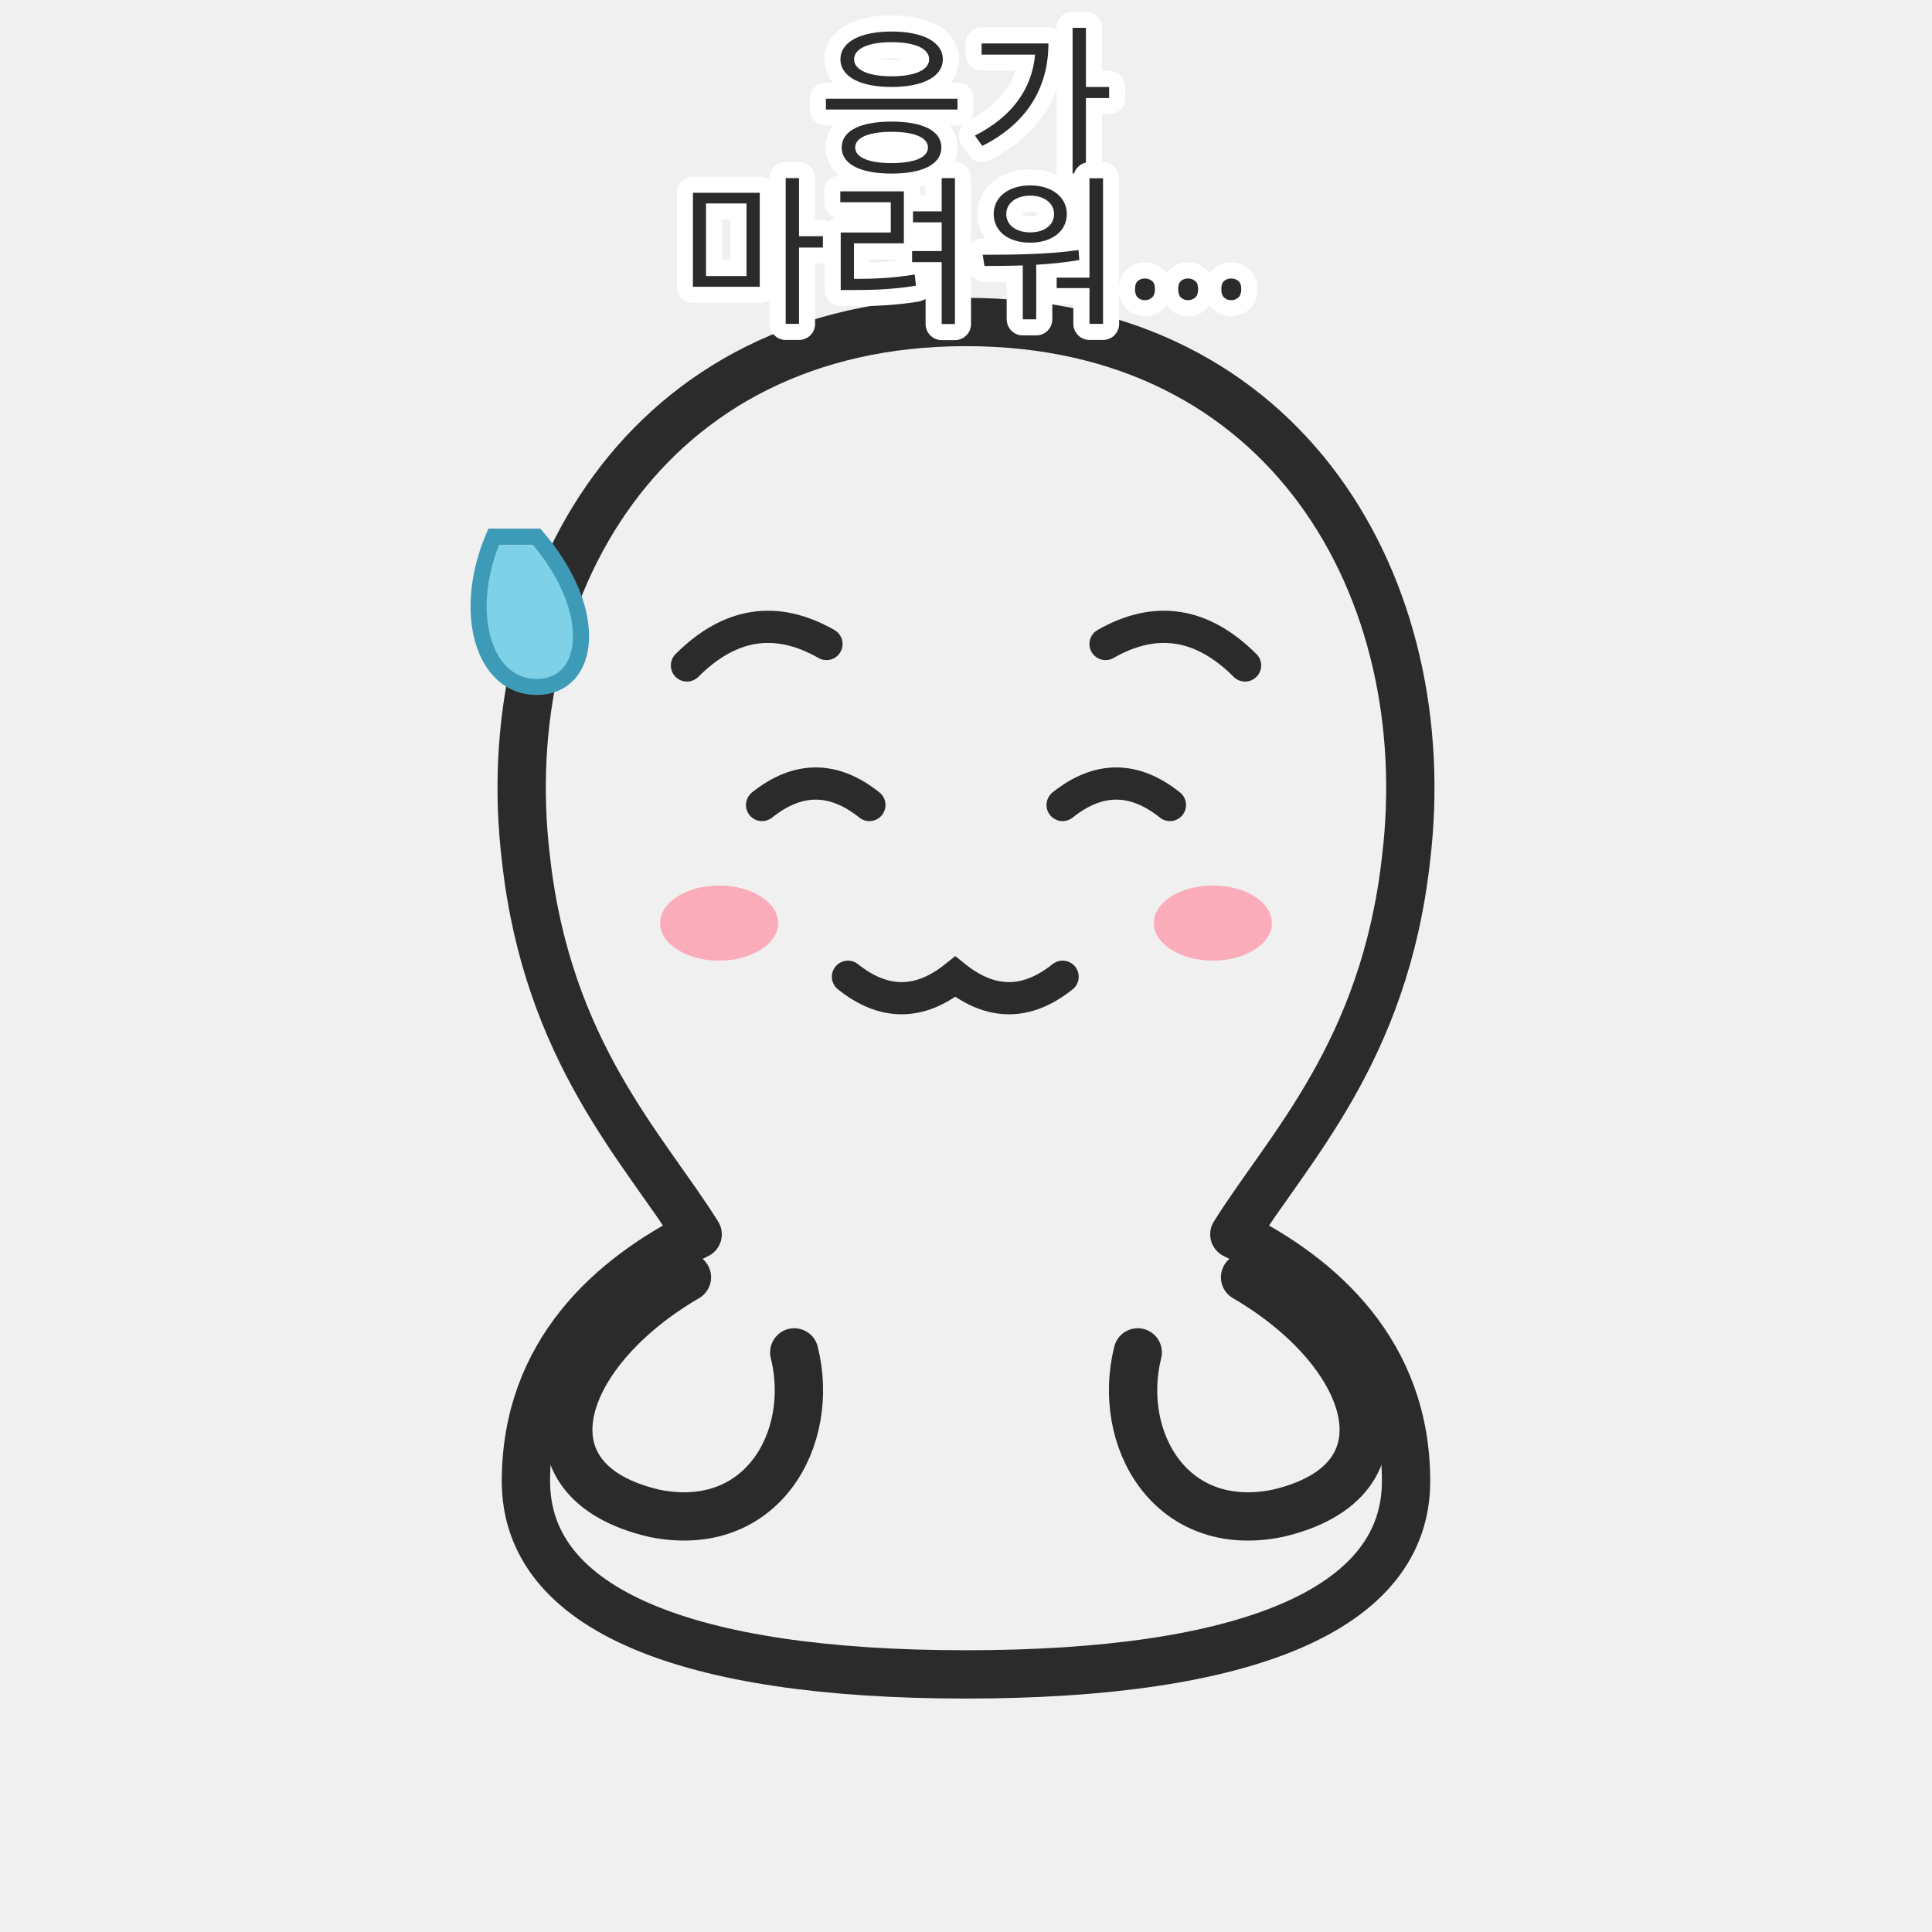
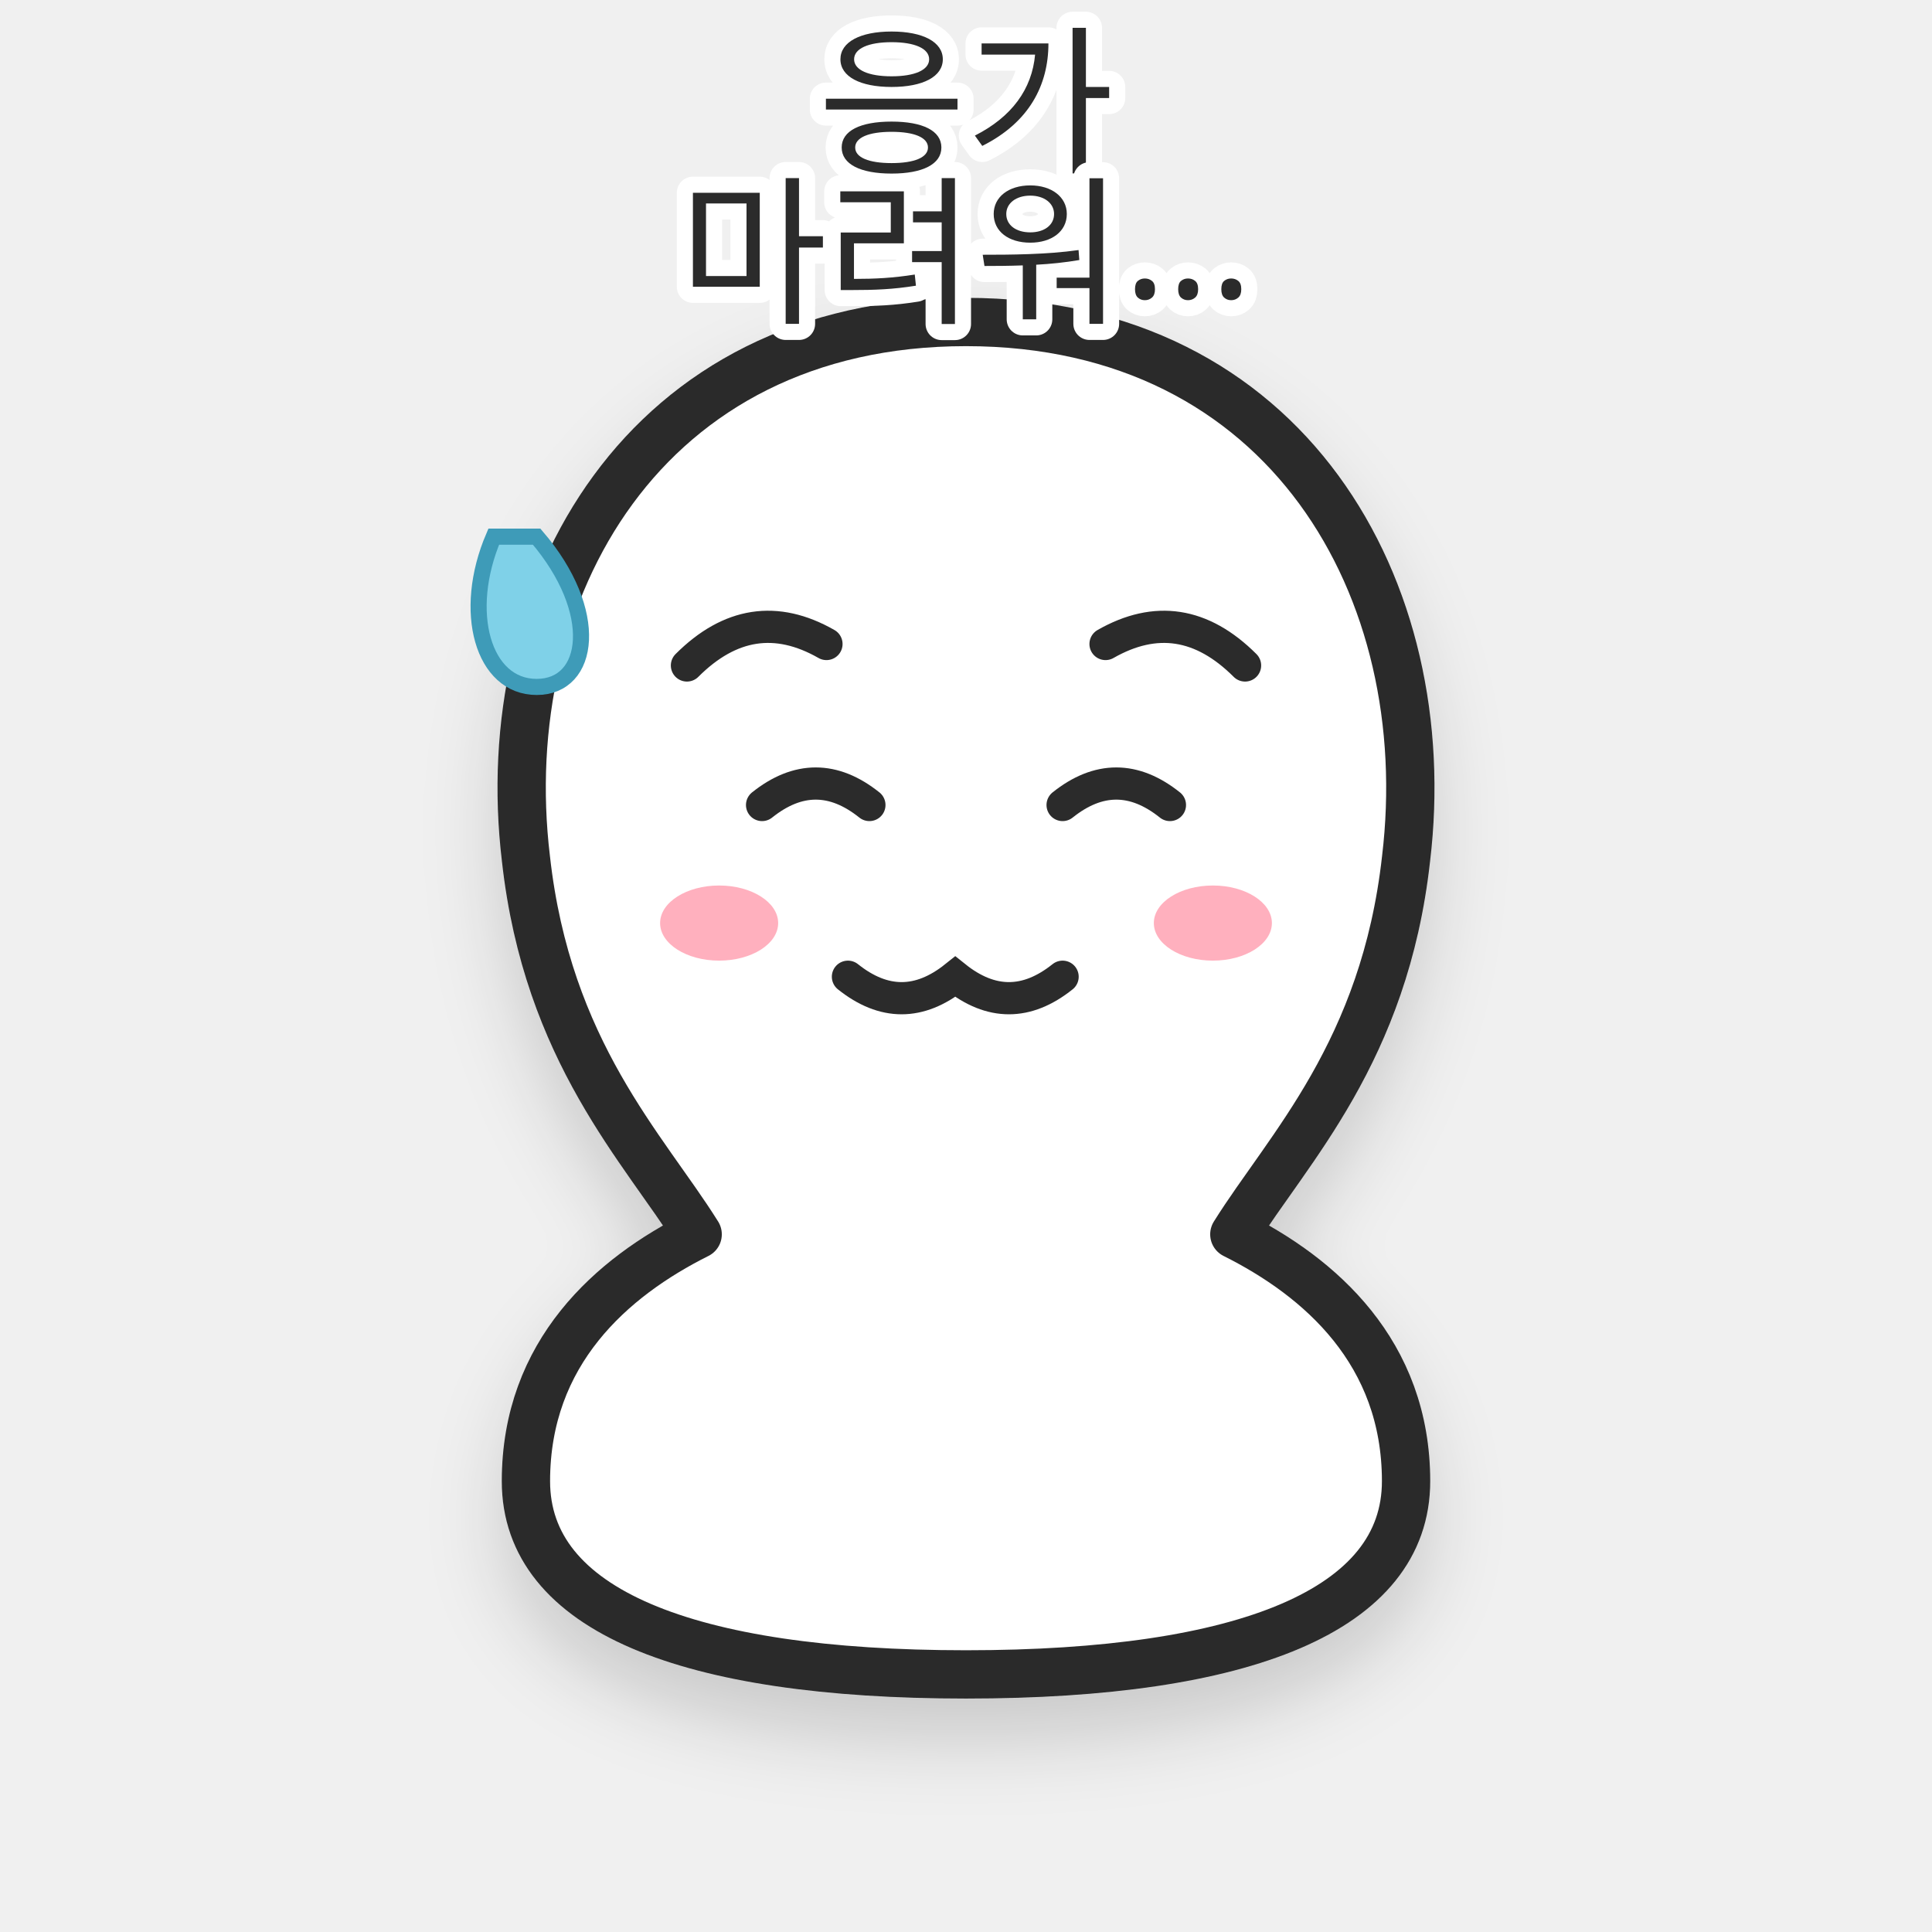
<svg xmlns="http://www.w3.org/2000/svg" width="360" height="360" viewBox="0 0 360 360">
-   <g fill="none" stroke="#2B2B2B" stroke-width="9" stroke-linecap="round" stroke-linejoin="round">
-     <path d="M180,60 C240,60 268,110 262,160 C258,196 240,214 230,230 C246,238 262,252 262,276 C262,300 232,312 180,312 C128,312 98,300 98,276 C98,252 114,238 130,230 C120,214 102,196 98,160 C92,110 120,60 180,60 Z" />
-     <path d="M128,238 C104,252 96,276 122,282 C142,286 152,268 148,252 M232,238 C256,252 264,276 238,282 C218,286 208,268 212,252" />
+   <defs>
+     <filter id="dropshadow" x="-30%" y="-20%" width="160%" height="150%">
+       <feDropShadow dx="0" dy="8" stdDeviation="7" flood-color="#000000" flood-opacity="0.16" />
+     </filter>
+   </defs>
+   <g filter="url(#dropshadow)">
+     <g fill="#FFFFFF" stroke="#2B2B2B" stroke-width="9" stroke-linejoin="round" stroke-linecap="round">
+       <path d="M128,238 C104,252 96,276 122,282 C142,286 152,268 148,252 M232,238 C256,252 264,276 238,282 C218,286 208,268 212,252" />
+       <path d="M180,60 C240,60 268,110 262,160 C258,196 240,214 230,230 C246,238 262,252 262,276 C262,300 232,312 180,312 C128,312 98,300 98,276 C98,252 114,238 130,230 C120,214 102,196 98,160 C92,110 120,60 180,60 Z" />
+     </g>
  </g>
  <path d="M128,124 Q140,112 154,120" fill="none" stroke="#2B2B2B" stroke-width="6" stroke-linecap="round" />
  <path d="M232,124 Q220,112 206,120" fill="none" stroke="#2B2B2B" stroke-width="6" stroke-linecap="round" />
  <path d="M142,150 Q152,142 162,150" fill="none" stroke="#2B2B2B" stroke-width="6" stroke-linecap="round" />
  <path d="M198,150 Q208,142 218,150" fill="none" stroke="#2B2B2B" stroke-width="6" stroke-linecap="round" />
  <path d="M158,182 Q168,190 178,182 Q188,190 198,182" fill="none" stroke="#2B2B2B" stroke-width="6" stroke-linecap="round" />
  <ellipse cx="134" cy="172" rx="11" ry="7" fill="#FF8FA3" opacity="0.7" />
  <ellipse cx="226" cy="172" rx="11" ry="7" fill="#FF8FA3" opacity="0.7" />
  <path d="M92,100 C86,114 90,128 100,128 C110,128 112,114 100,100 Z" fill="#7FD1E8" stroke="#3E9BB8" stroke-width="3" />
  <text x="180" y="30" text-anchor="middle" font-family="Jua" font-size="30" fill="#2B2B2B" stroke="#ffffff" stroke-width="6" paint-order="stroke" stroke-linejoin="round">응가</text>
  <text x="180" y="58" text-anchor="middle" font-family="Jua" font-size="30" fill="#2B2B2B" stroke="#ffffff" stroke-width="6" paint-order="stroke" stroke-linejoin="round">마려워...</text>
</svg>
